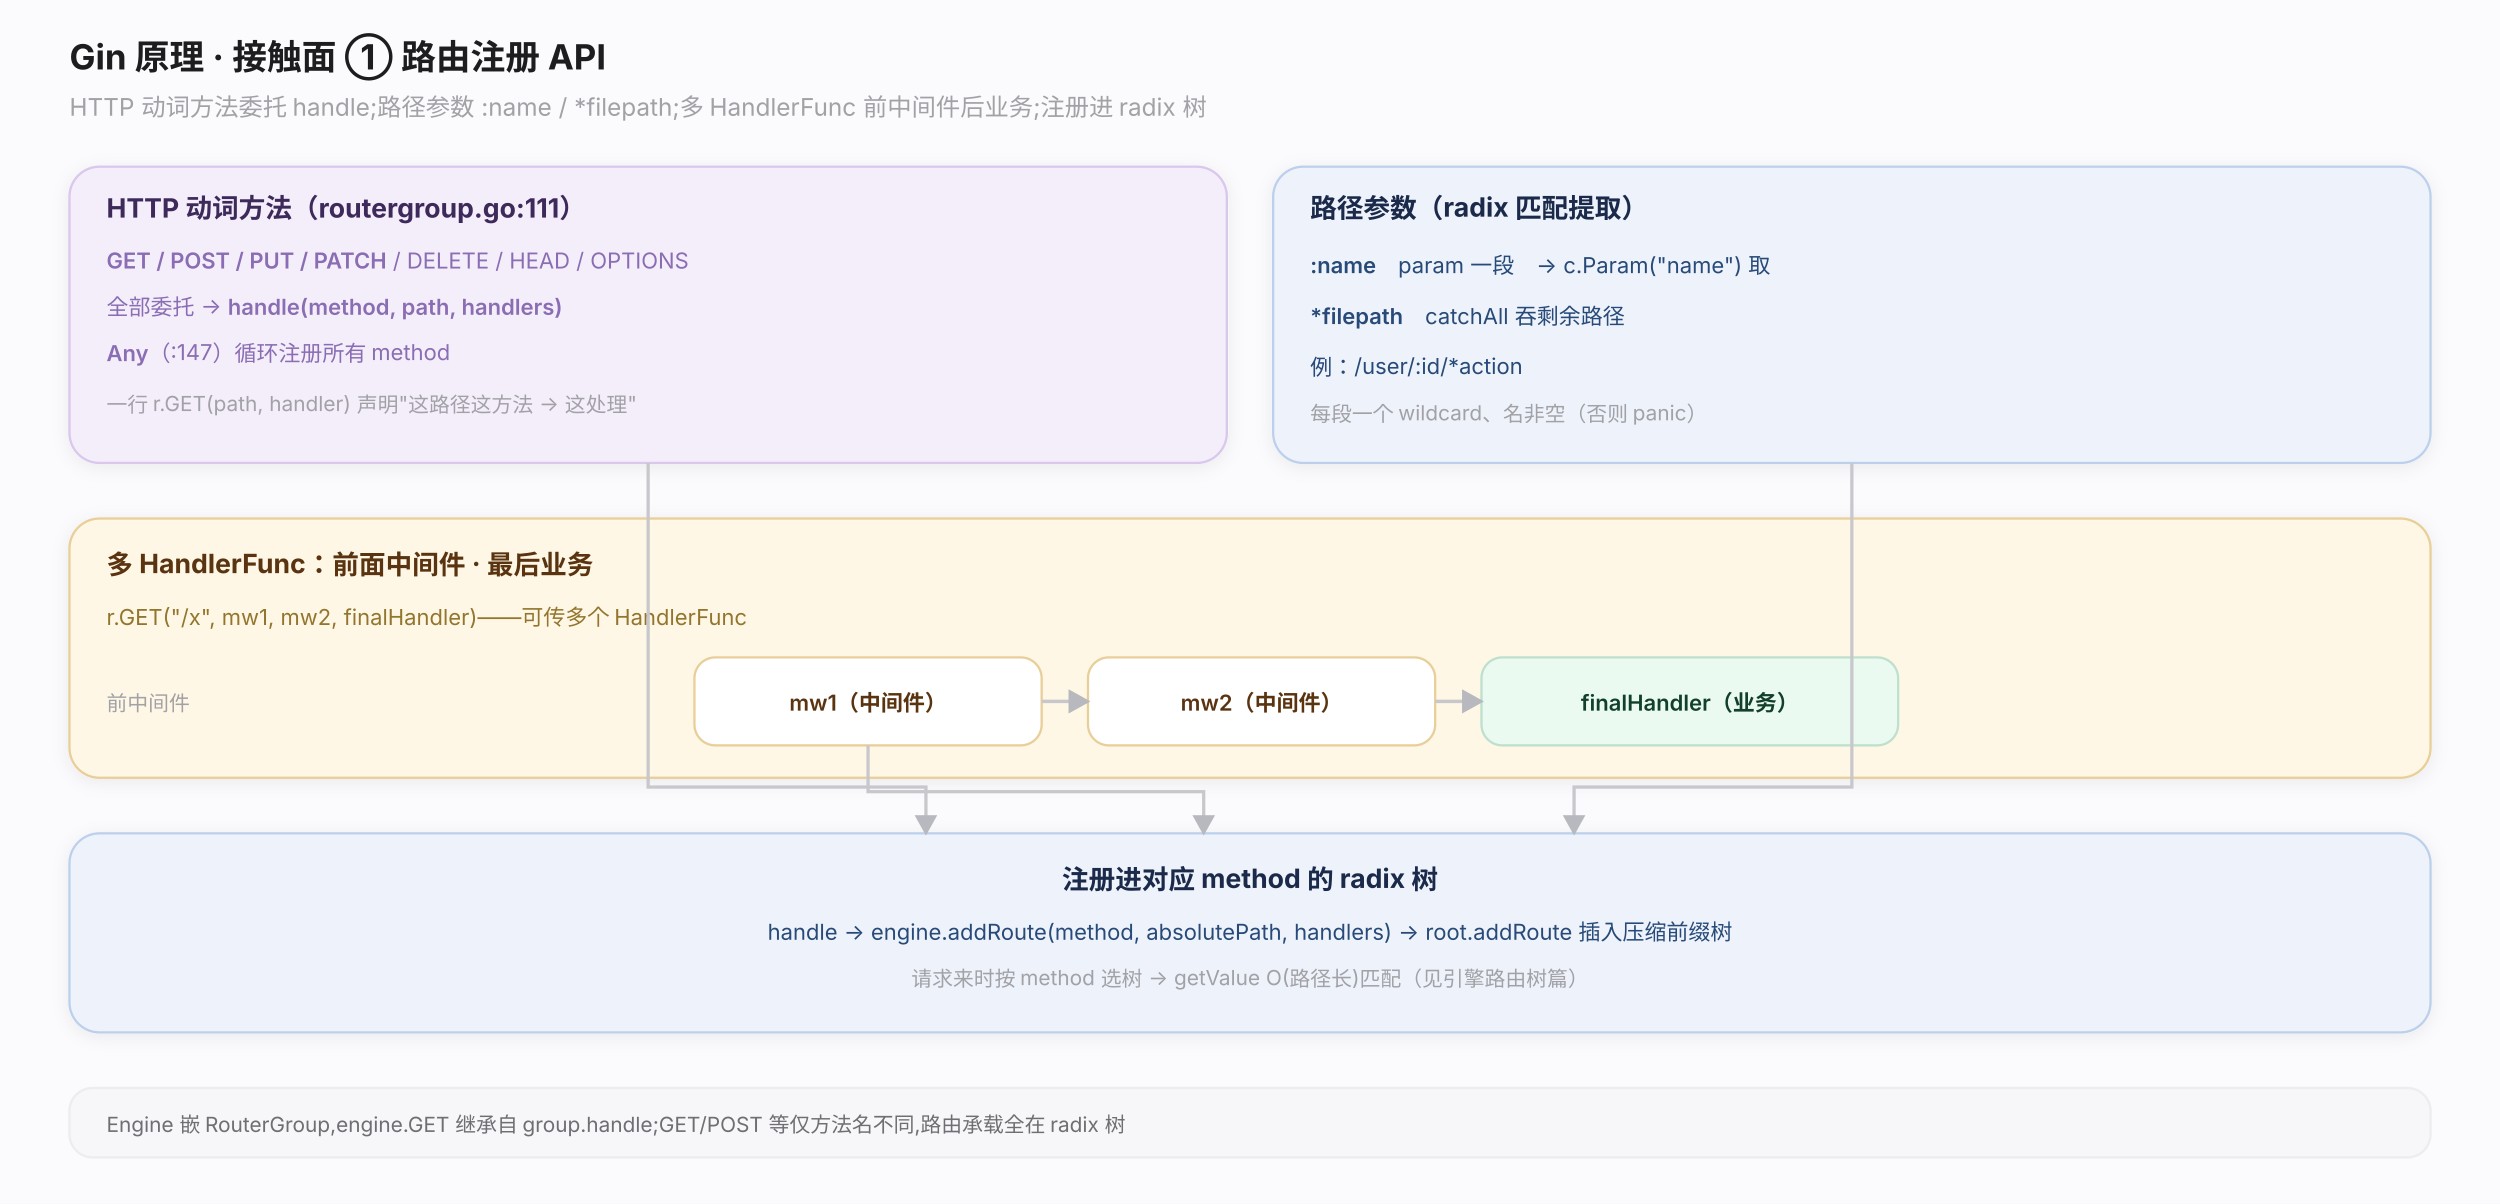
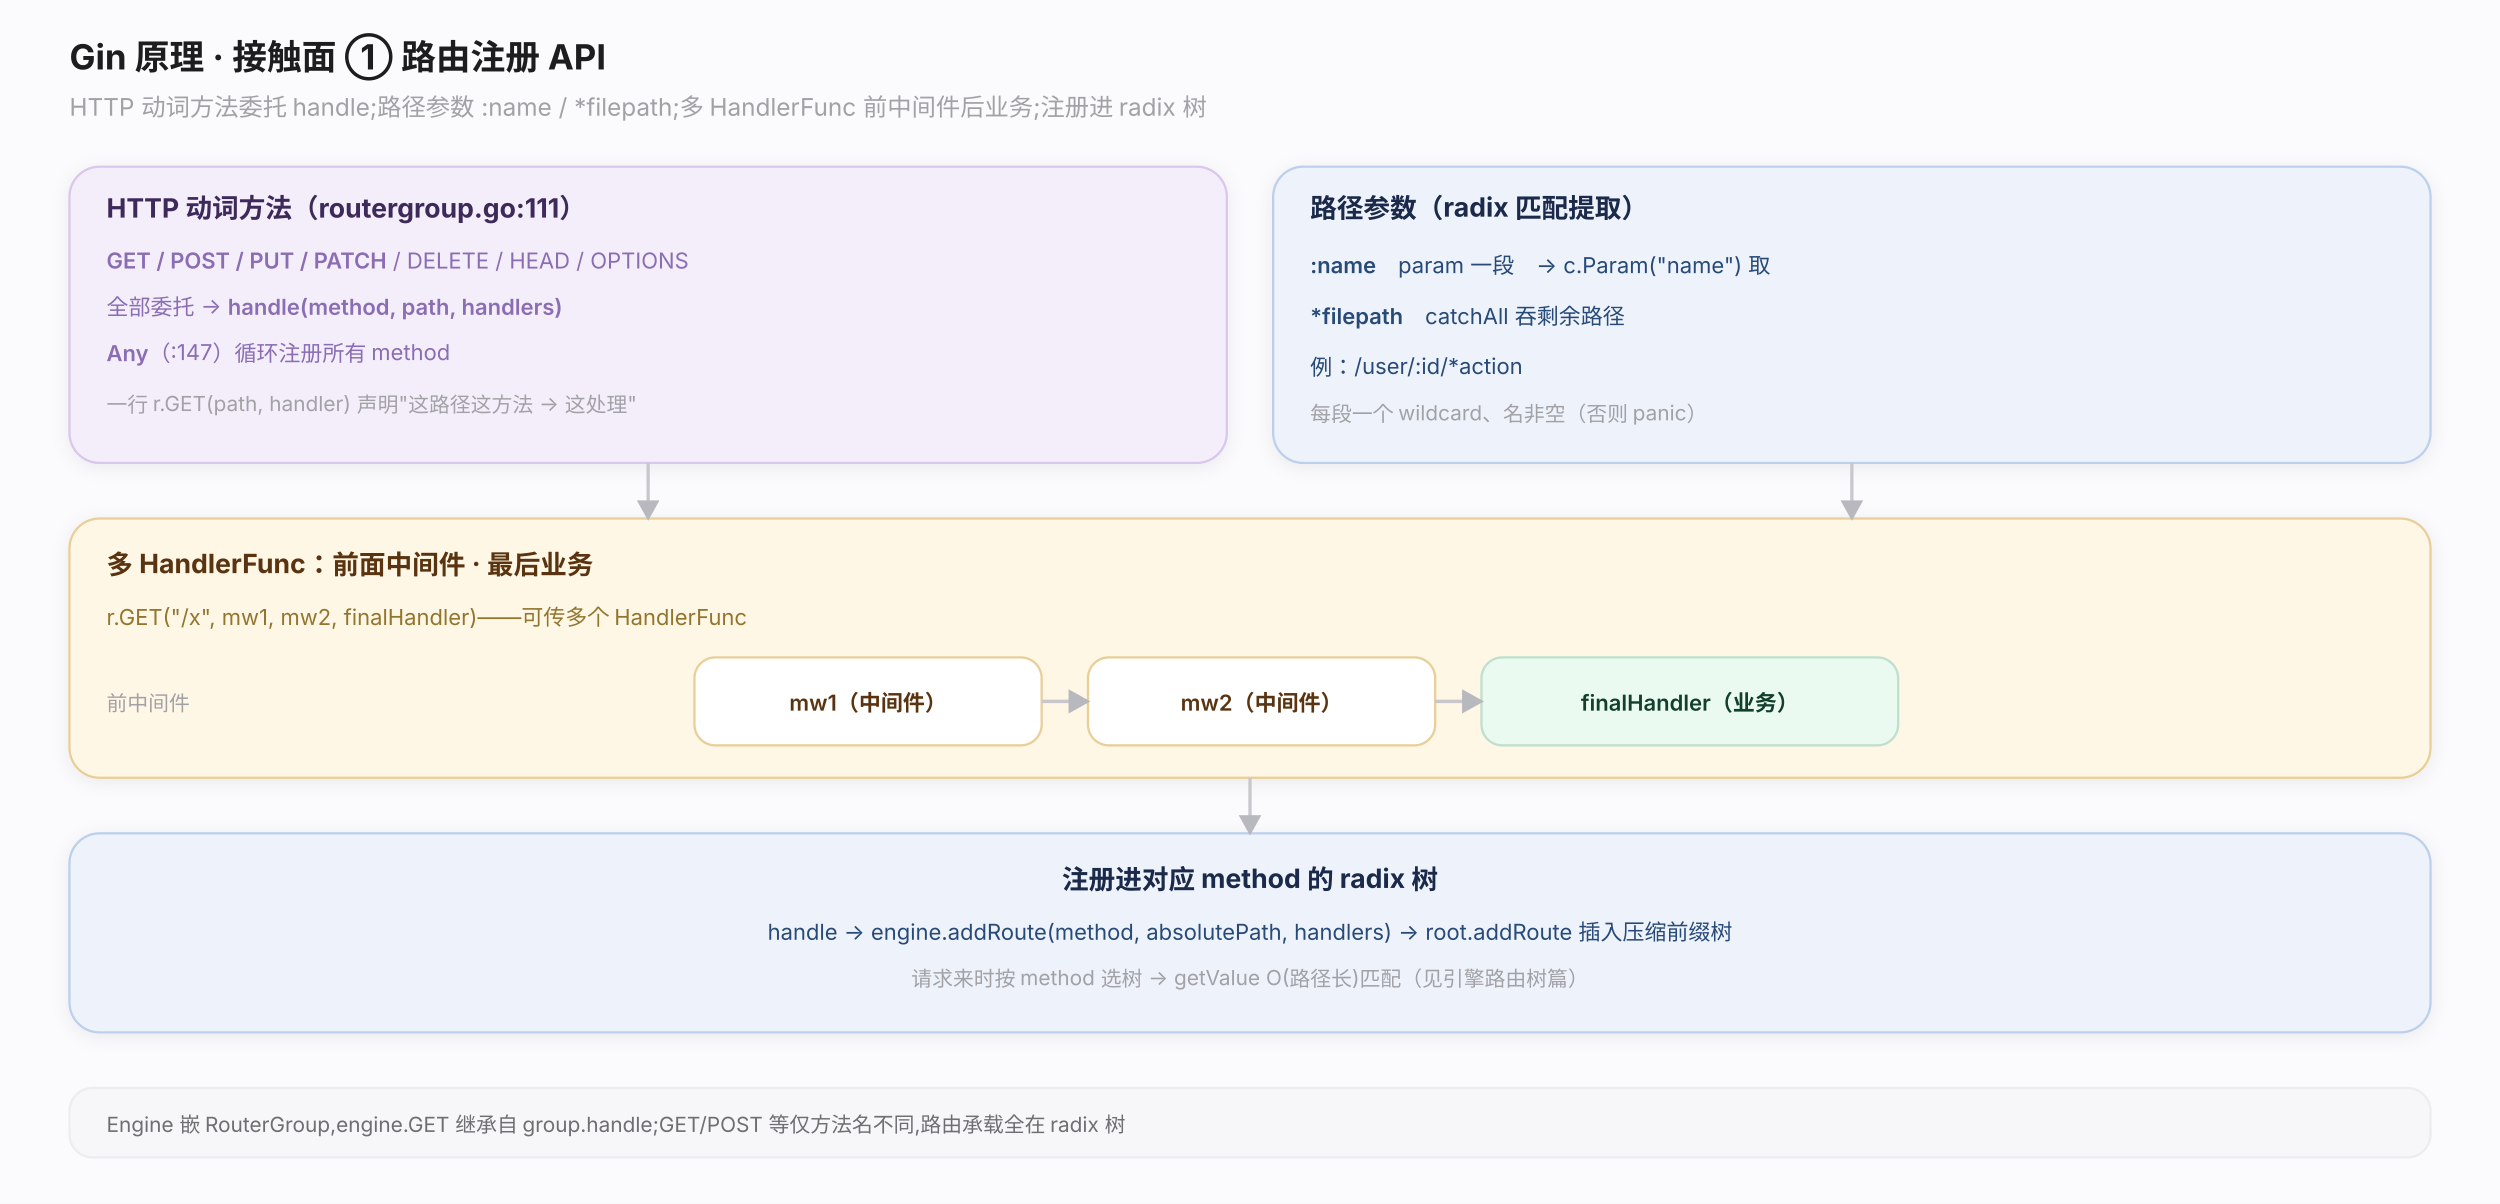
<svg xmlns="http://www.w3.org/2000/svg" width="1080" height="520" viewBox="0 0 1080 520" font-family="-apple-system,BlinkMacSystemFont,'SF Pro Display','Helvetica Neue','PingFang SC','Microsoft YaHei',sans-serif">
  <defs>
    <filter id="soft" x="-20%" y="-20%" width="140%" height="140%">
      <feDropShadow dx="0" dy="1.5" stdDeviation="4" flood-color="#1d1d1f" flood-opacity="0.07" />
    </filter>
    <marker id="ar" viewBox="0 0 10 10" refX="8" refY="5" markerWidth="7" markerHeight="7" orient="auto-start-reverse">
      <path d="M0,0 L9,5 L0,10 z" fill="#b8b8bf" />
    </marker>
  </defs>
  <rect width="1080" height="520" fill="#fbfbfd" />
  <text x="30" y="30" font-size="15" font-weight="700" fill="#1d1d1f">Gin 原理 · 接触面 ① 路由注册 API</text>
  <text x="30" y="50" font-size="10.5" fill="#a1a1a6">HTTP 动词方法委托 handle;路径参数 :name / *filepath;多 HandlerFunc 前中间件后业务;注册进 radix 树</text>
  <rect x="30" y="72" width="500" height="128" rx="13" fill="#f4eefb" stroke="#d9c7ec" filter="url(#soft)" />
  <text x="46" y="94" font-size="11.5" font-weight="700" fill="#3d2a5a">HTTP 动词方法（routergroup.go:111）</text>
  <text x="46" y="116" font-size="9.5" fill="#8a6db3">
    <tspan font-weight="600">GET / POST / PUT / PATCH</tspan> / DELETE / HEAD / OPTIONS</text>
  <text x="46" y="136" font-size="9.5" fill="#8a6db3">全部委托 → <tspan font-weight="600">handle(method, path, handlers)</tspan>
  </text>
  <text x="46" y="156" font-size="9.5" fill="#8a6db3">
    <tspan font-weight="600">Any</tspan>（:147）循环注册所有 method</text>
  <text x="46" y="178" font-size="9" fill="#a1a1a6">一行 r.GET(path, handler) 声明"这路径这方法 → 这处理"</text>
  <rect x="550" y="72" width="500" height="128" rx="13" fill="#eef3fb" stroke="#bcd0ec" filter="url(#soft)" />
  <text x="566" y="94" font-size="11.5" font-weight="700" fill="#1b2a4a">路径参数（radix 匹配提取）</text>
  <text x="566" y="118" font-size="9.5" fill="#274a78">
    <tspan font-weight="600">:name</tspan>　param 一段　→ c.Param("name") 取</text>
  <text x="566" y="140" font-size="9.5" fill="#274a78">
    <tspan font-weight="600">*filepath</tspan>　catchAll 吞剩余路径</text>
  <text x="566" y="162" font-size="9.5" fill="#274a78">例：/user/:id/*action</text>
  <text x="566" y="182" font-size="9" fill="#a1a1a6">每段一个 wildcard、名非空（否则 panic）</text>
  <rect x="30" y="224" width="1020" height="112" rx="13" fill="#fff7e6" stroke="#e8cf9a" filter="url(#soft)" />
  <text x="46" y="248" font-size="11.5" font-weight="700" fill="#5a3410">多 HandlerFunc：前面中间件 · 最后业务</text>
  <text x="46" y="270" font-size="9.5" fill="#93762e">r.GET("/x", mw1, mw2, finalHandler)——可传多个 HandlerFunc</text>
  <rect x="300" y="284" width="150" height="38" rx="9" fill="#ffffff" stroke="#e8cf9a" />
  <text x="375" y="307" font-size="9.5" font-weight="600" text-anchor="middle" fill="#5a3410">mw1（中间件）</text>
  <rect x="470" y="284" width="150" height="38" rx="9" fill="#ffffff" stroke="#e8cf9a" />
  <text x="545" y="307" font-size="9.5" font-weight="600" text-anchor="middle" fill="#5a3410">mw2（中间件）</text>
  <rect x="640" y="284" width="180" height="38" rx="9" fill="#eafaf1" stroke="#bfe0cd" />
  <text x="730" y="307" font-size="9.5" font-weight="600" text-anchor="middle" fill="#12402a">finalHandler（业务）</text>
  <path d="M450,303 L470,303" stroke="#c7c7cc" stroke-width="1.5" fill="none" marker-end="url(#ar)" />
  <path d="M620,303 L640,303" stroke="#c7c7cc" stroke-width="1.5" fill="none" marker-end="url(#ar)" />
  <text x="46" y="307" font-size="9" fill="#a1a1a6">前中间件</text>
  <rect x="30" y="360" width="1020" height="86" rx="13" fill="#eef3fb" stroke="#bcd0ec" filter="url(#soft)" />
  <text x="540" y="384" font-size="11.5" font-weight="700" text-anchor="middle" fill="#1b2a4a">注册进对应 method 的 radix 树</text>
  <text x="540" y="406" font-size="9.5" text-anchor="middle" fill="#274a78">handle → engine.addRoute(method, absolutePath, handlers) → root.addRoute 插入压缩前缀树</text>
  <text x="540" y="426" font-size="9" text-anchor="middle" fill="#a1a1a6">请求来时按 method 选树 → getValue O(路径长)匹配（见引擎路由树篇）</text>
-   <path d="M280,200 L280,340 L400,340 L400,360" stroke="#c7c7cc" stroke-width="1.4" fill="none" marker-end="url(#ar)" />
-   <path d="M375,322 L375,342 L520,342 L520,360" stroke="#c7c7cc" stroke-width="1.4" fill="none" marker-end="url(#ar)" />
-   <path d="M800,200 L800,340 L680,340 L680,360" stroke="#c7c7cc" stroke-width="1.4" fill="none" marker-end="url(#ar)" />
+   <path d="M280,200 L280,224" stroke="#c7c7cc" stroke-width="1.4" fill="none" marker-end="url(#ar)" />
+   <path d="M800,200 L800,224" stroke="#c7c7cc" stroke-width="1.4" fill="none" marker-end="url(#ar)" />
+   <path d="M540,336 L540,360" stroke="#c7c7cc" stroke-width="1.4" fill="none" marker-end="url(#ar)" />
  <rect x="30" y="470" width="1020" height="30" rx="10" fill="#f7f7f9" stroke="#ececf1" />
  <text x="46" y="489" font-size="9" fill="#6e6e73">Engine 嵌 RouterGroup,engine.GET 继承自 group.handle;GET/POST 等仅方法名不同,路由承载全在 radix 树</text>
</svg>
